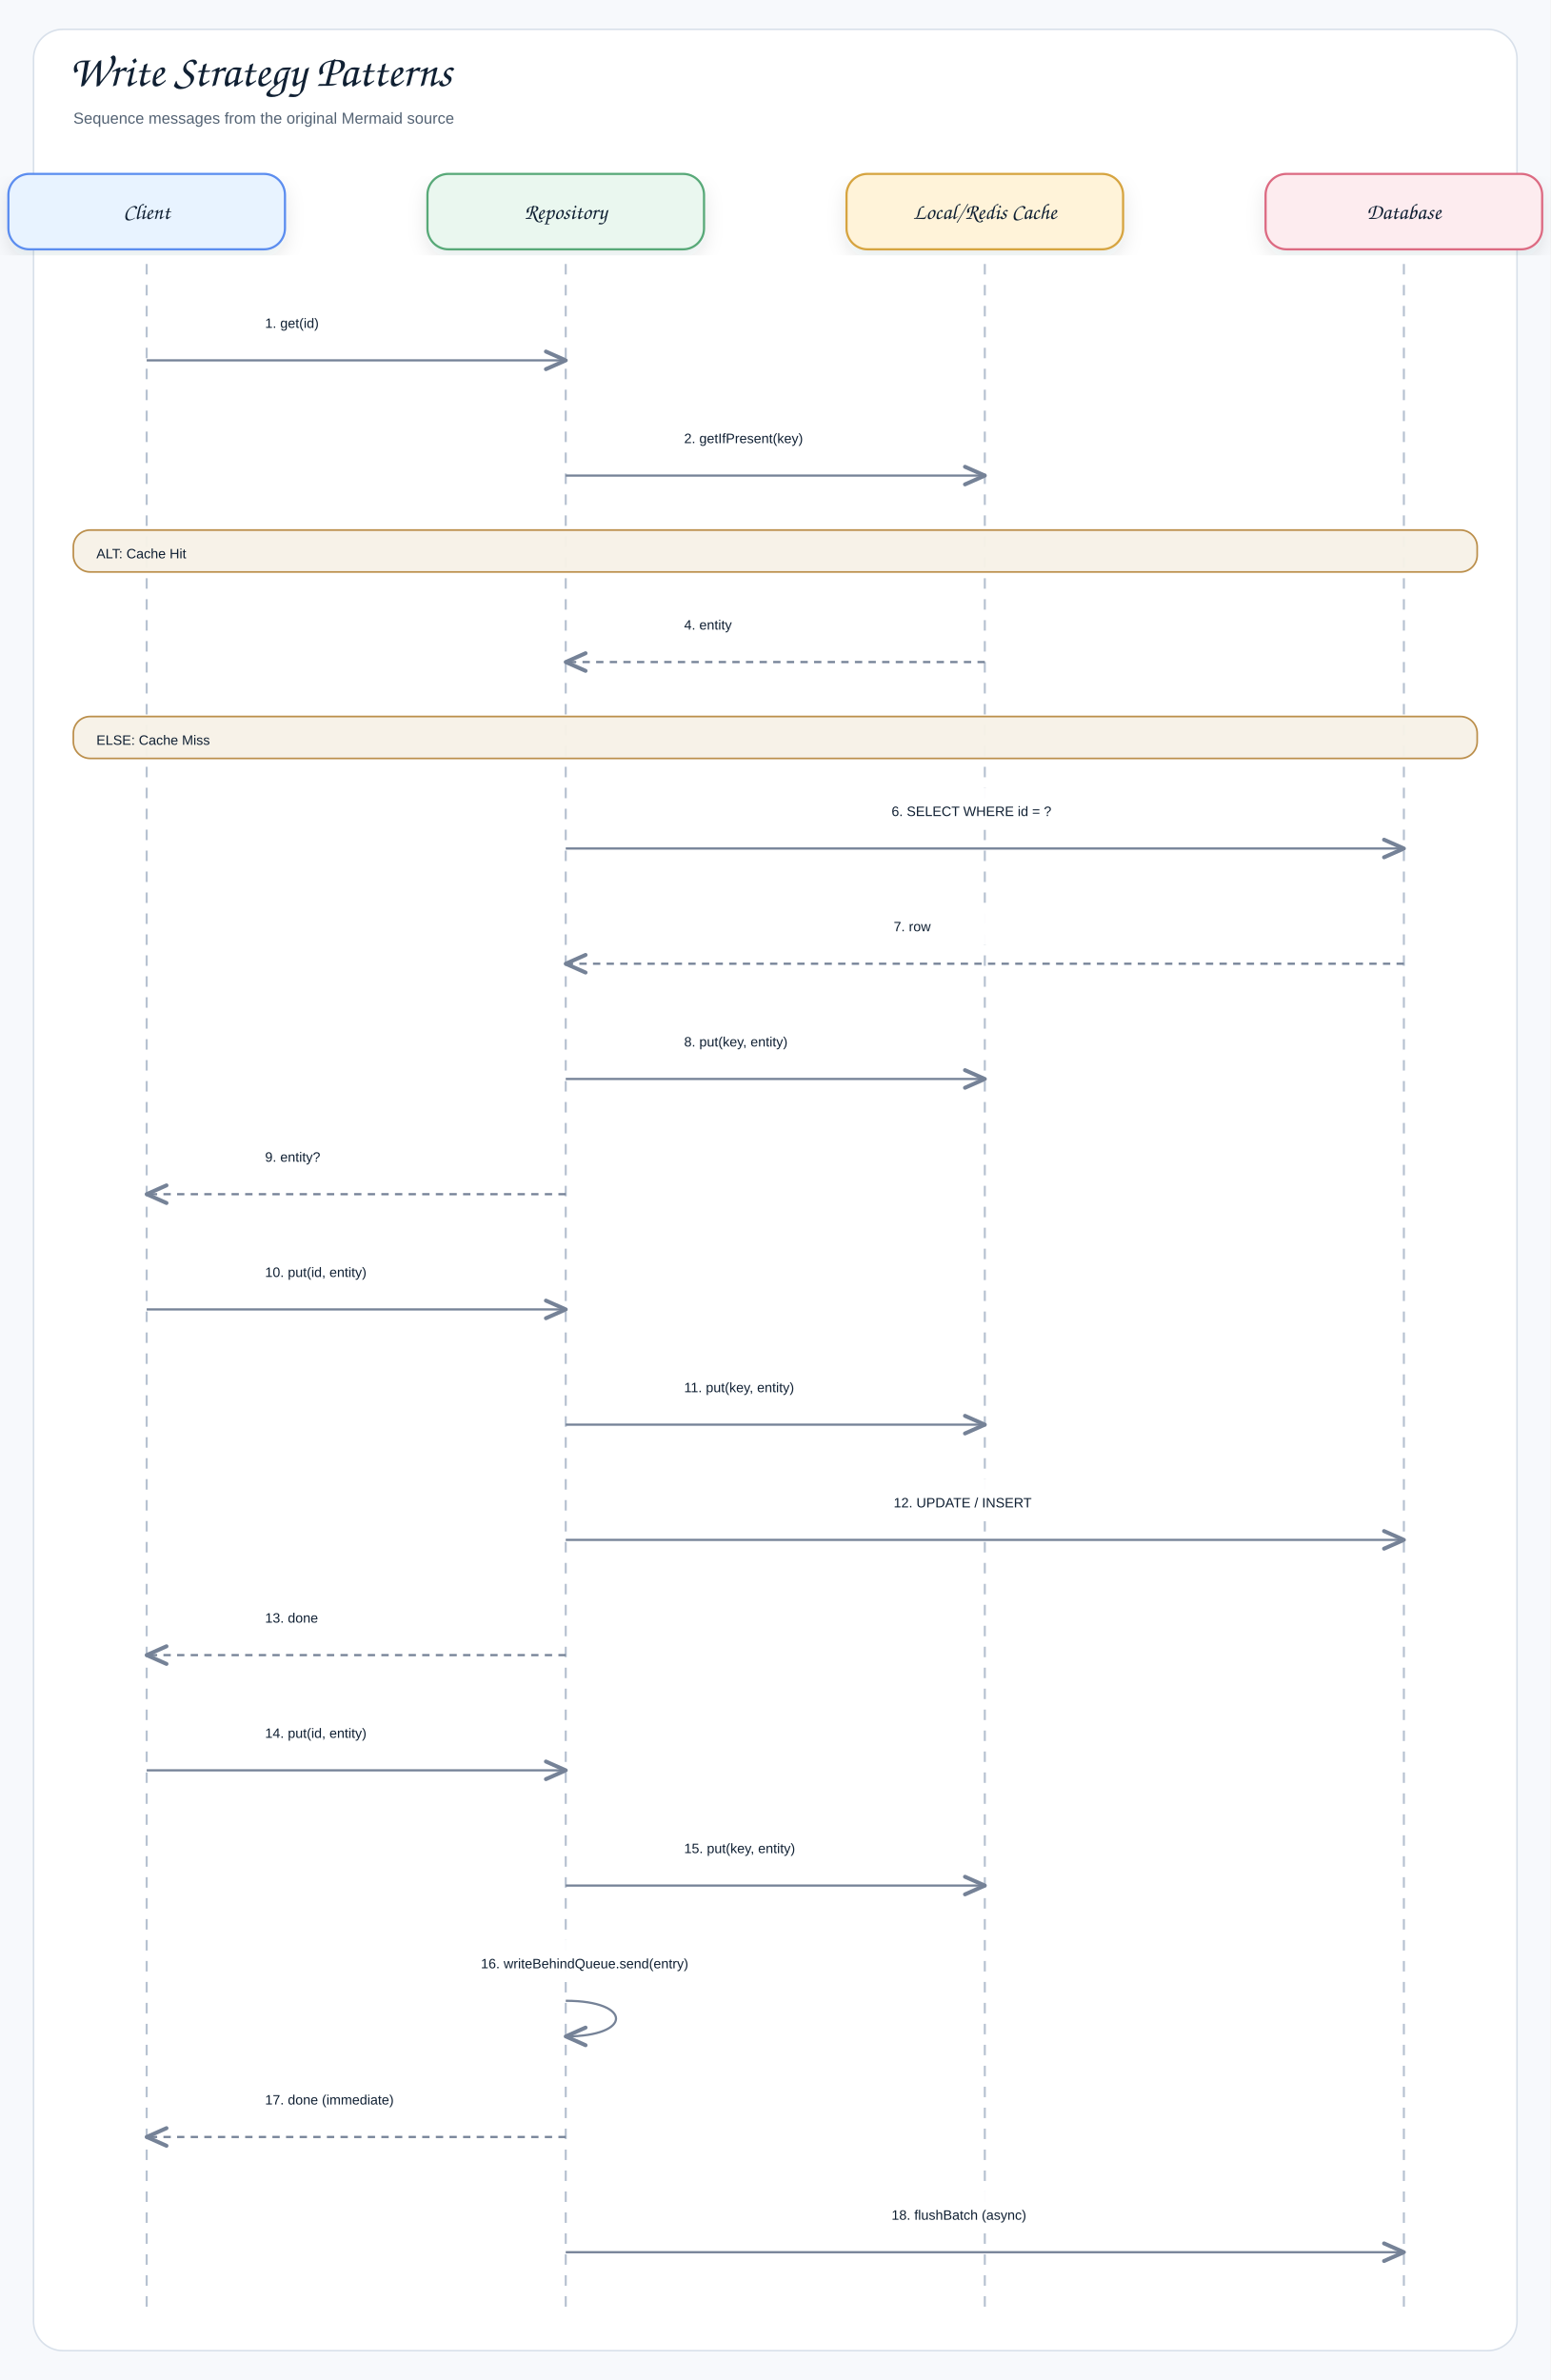
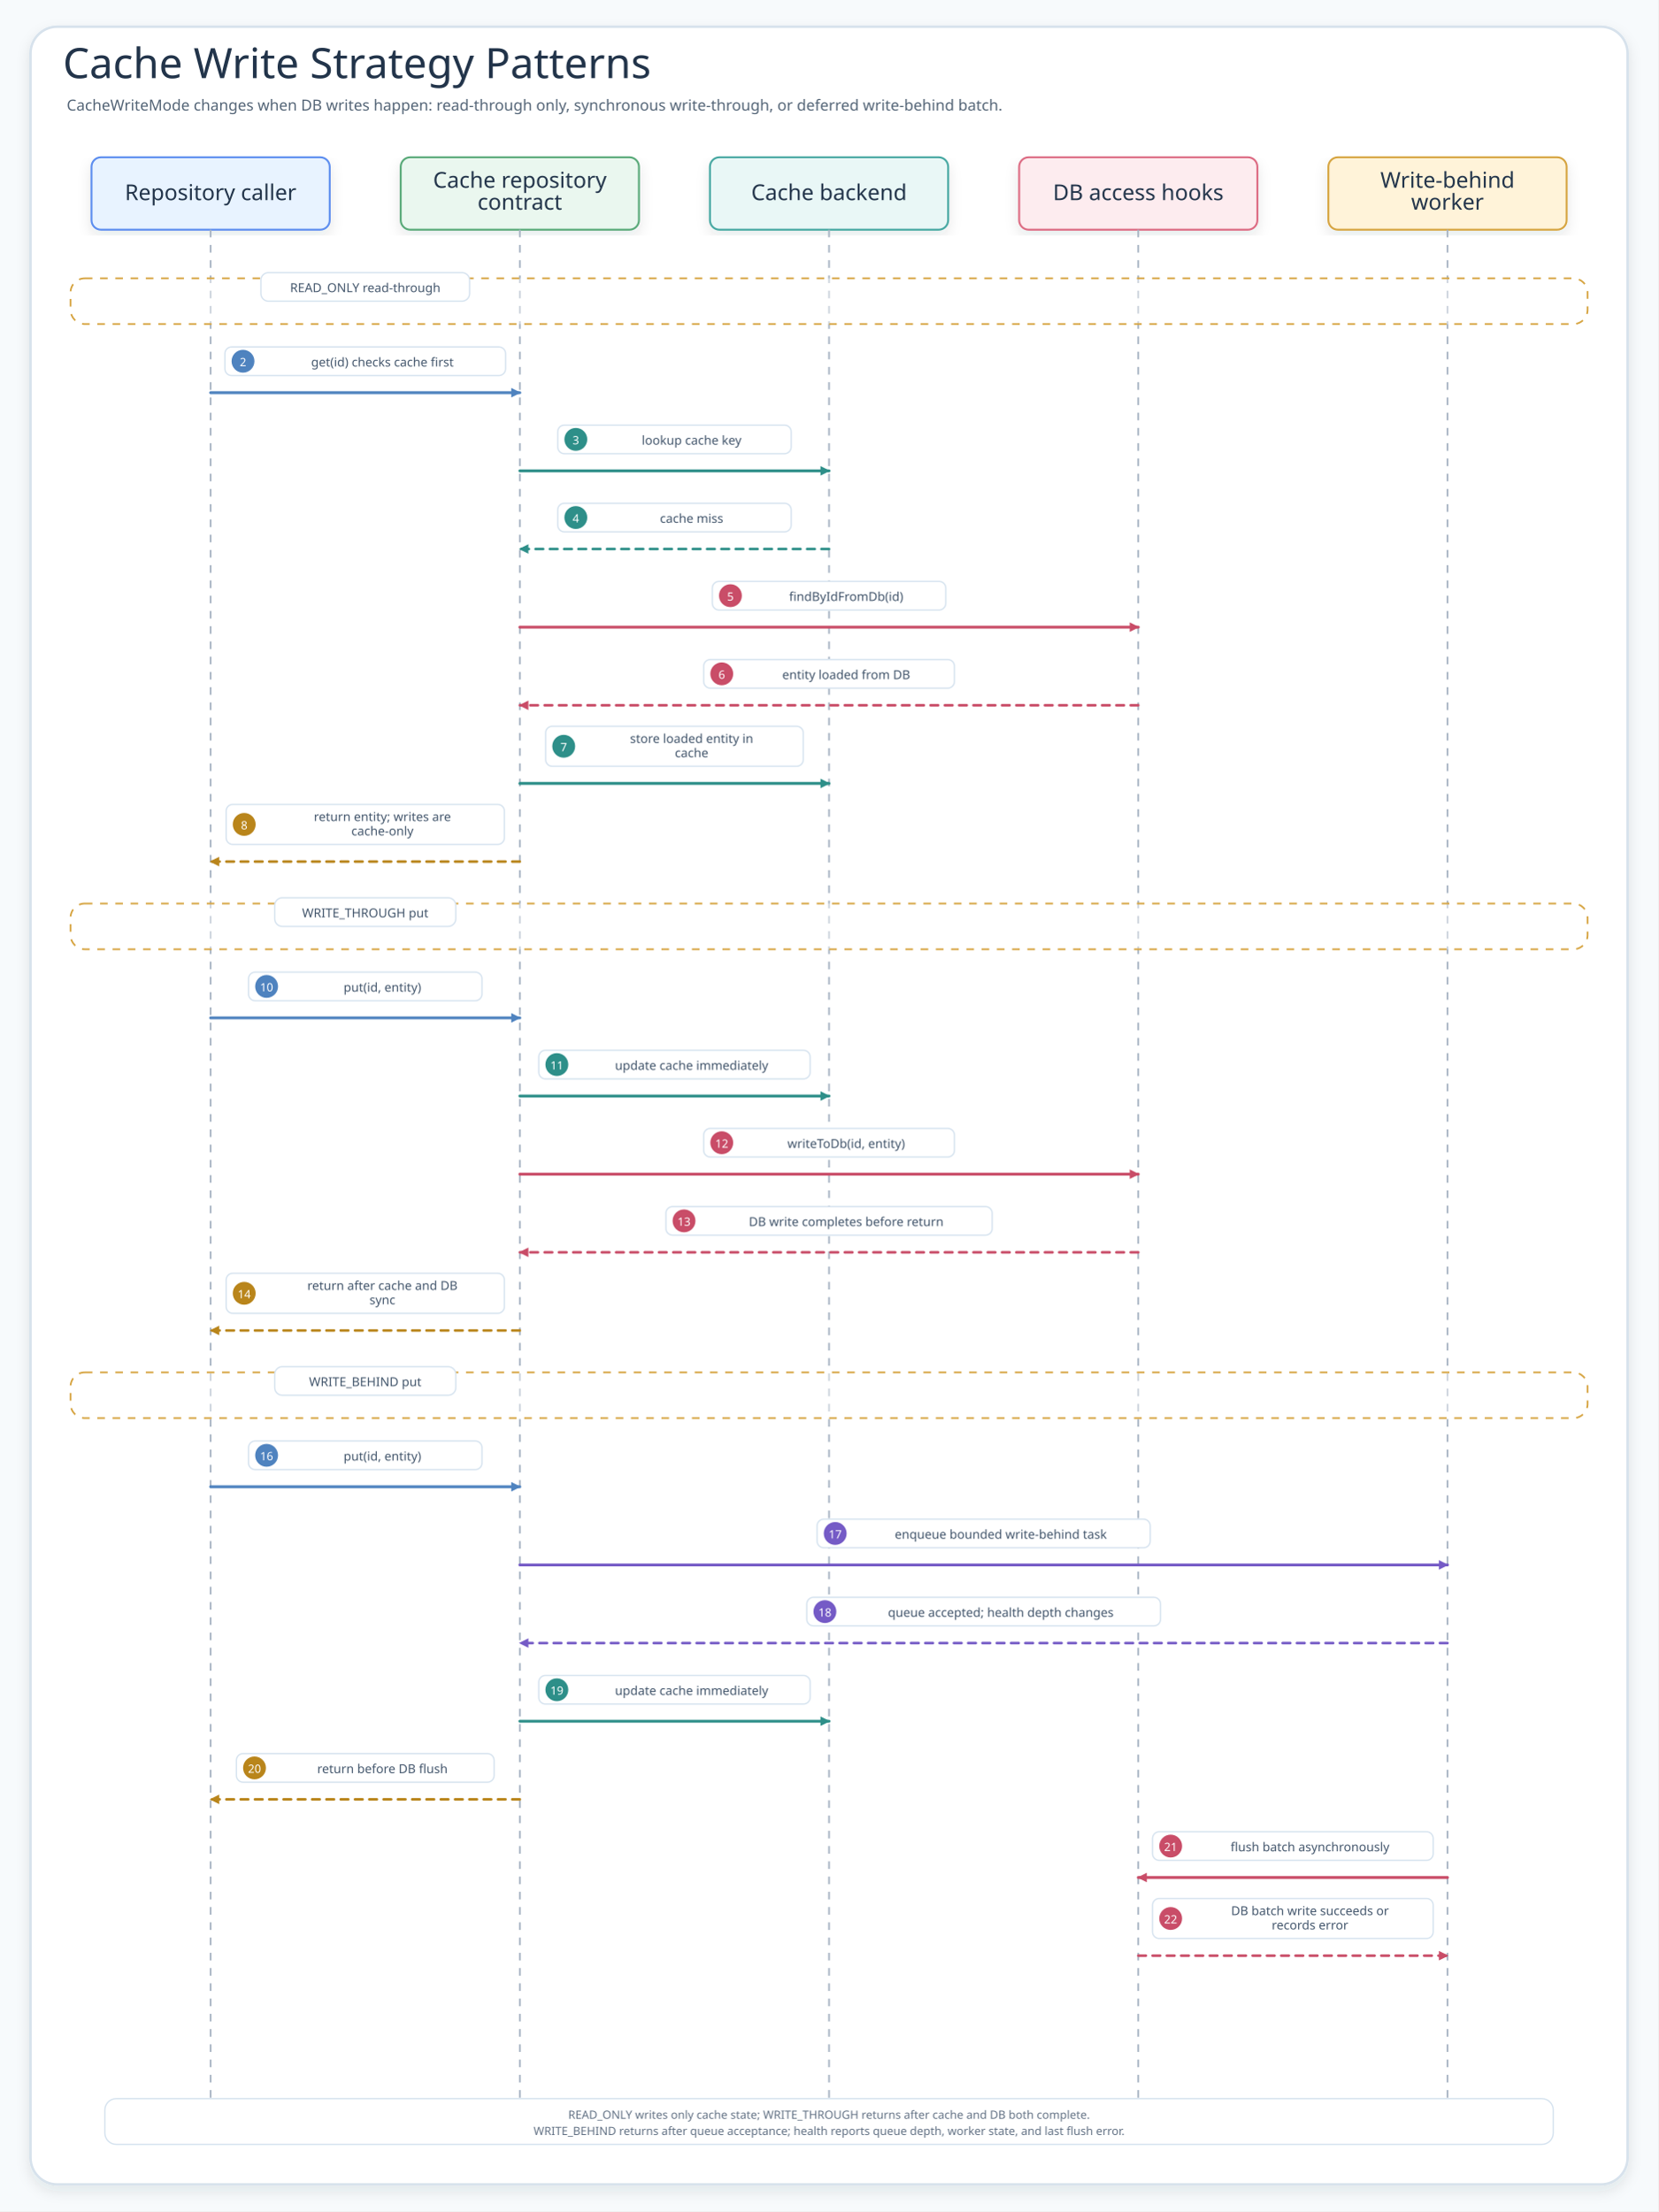
- <svg xmlns="http://www.w3.org/2000/svg" width="1480" height="2272" viewBox="0 0 1480 2272" role="img" aria-label="Write Strategy Patterns">
+ <svg xmlns="http://www.w3.org/2000/svg" width="1740" height="2320" viewBox="0 0 1740 2320" role="img" aria-labelledby="title desc">
  <defs>
+     <marker id="seqArrow-call" viewBox="0 0 10 10" markerWidth="10" markerHeight="10" refX="9" refY="5" orient="auto" markerUnits="userSpaceOnUse">
+       <path d="M 0 0 L 10 5 L 0 10 Z" fill="#4F83BF" />
+     </marker>
+     <marker id="seqArrow-scoped" viewBox="0 0 10 10" markerWidth="10" markerHeight="10" refX="9" refY="5" orient="auto" markerUnits="userSpaceOnUse">
+       <path d="M 0 0 L 10 5 L 0 10 Z" fill="#755BC6" />
+     </marker>
+     <marker id="seqArrow-thread" viewBox="0 0 10 10" markerWidth="10" markerHeight="10" refX="9" refY="5" orient="auto" markerUnits="userSpaceOnUse">
+       <path d="M 0 0 L 10 5 L 0 10 Z" fill="#2E8F89" />
+     </marker>
+     <marker id="seqArrow-restore" viewBox="0 0 10 10" markerWidth="10" markerHeight="10" refX="9" refY="5" orient="auto" markerUnits="userSpaceOnUse">
+       <path d="M 0 0 L 10 5 L 0 10 Z" fill="#3E9868" />
+     </marker>
+     <marker id="seqArrow-fallback" viewBox="0 0 10 10" markerWidth="10" markerHeight="10" refX="9" refY="5" orient="auto" markerUnits="userSpaceOnUse">
+       <path d="M 0 0 L 10 5 L 0 10 Z" fill="#B9851B" />
+     </marker>
+     <marker id="seqArrow-audit" viewBox="0 0 10 10" markerWidth="10" markerHeight="10" refX="9" refY="5" orient="auto" markerUnits="userSpaceOnUse">
+       <path d="M 0 0 L 10 5 L 0 10 Z" fill="#C94D68" />
+     </marker>
+     <marker id="seqArrow-neutral" viewBox="0 0 10 10" markerWidth="10" markerHeight="10" refX="9" refY="5" orient="auto" markerUnits="userSpaceOnUse">
+       <path d="M 0 0 L 10 5 L 0 10 Z" fill="#758297" />
+     </marker>
    <filter id="shadow" x="-8%" y="-8%" width="116%" height="116%">
-       <feDropShadow dx="0" dy="8" stdDeviation="9" flood-color="#1f2937" flood-opacity="0.10" />
+       <feDropShadow dx="0" dy="6" stdDeviation="7" flood-color="#203040" flood-opacity="0.10" />
    </filter>
-     <marker id="openArrow" markerWidth="12" markerHeight="10" refX="10" refY="5" orient="auto" markerUnits="strokeWidth">
-       <path d="M 1 1 L 10 5 L 1 9" fill="none" stroke="#758297" stroke-width="1.8" stroke-linecap="round" stroke-linejoin="round" />
-     </marker>
-     <marker id="inherit" markerWidth="14" markerHeight="12" refX="12" refY="6" orient="auto" markerUnits="strokeWidth">
-       <path d="M 0 1 L 12 6 L 0 11 Z" fill="#ffffff" stroke="#758297" stroke-width="1.8" />
-     </marker>
    <style>
-     .canvas{fill:#f7f9fc}.frame{fill:#fff;stroke:#d8e0ea;stroke-width:1.5}
-     .title{font-family:"Architects Daughter","Comic Sans MS","Comic Sans",cursive;font-size:43px;font-weight:400;fill:#102033}
-     .subtitle{font-family:"Comic Sans MS","Comic Sans","Comic Neue",Arial,sans-serif;font-size:15px;font-weight:400;fill:#536273}
-     .label{font-family:"Architects Daughter","Comic Sans MS","Comic Sans",cursive;font-size:25px;font-weight:400;fill:#102033}
-     .smallLabel{font-family:"Architects Daughter","Comic Sans MS","Comic Sans",cursive;font-size:21px;font-weight:400;fill:#102033}
-     .mono{font-family:"Comic Sans MS","Comic Sans","Comic Neue",Arial,sans-serif;font-size:12px;font-weight:400;fill:#102033}
-     .small{font-family:"Comic Sans MS","Comic Sans","Comic Neue",Arial,sans-serif;font-size:12px;font-weight:400;fill:#536273}
-     .strong{font-family:"Comic Sans MS","Comic Sans","Comic Neue",Arial,sans-serif;font-size:13px;font-weight:400;fill:#102033}
-     .card{stroke-width:2.1;filter:url(#shadow)}.compartment{stroke-width:1.5;fill:none}
-     .line{stroke:#758297;stroke-width:2.1;fill:none;marker-end:url(#openArrow)}
-     .plainLine{stroke:#758297;stroke-width:2.1;fill:none}
-     .dashed{stroke:#758297;stroke-width:2.1;stroke-dasharray:7 6;fill:none;marker-end:url(#openArrow)}
-     .inheritLine{stroke:#758297;stroke-width:2.2;fill:none;marker-end:url(#inherit)}
-     .implLine{stroke:#758297;stroke-width:2.2;stroke-dasharray:8 7;fill:none;marker-end:url(#inherit)}
-   </style>
+       .canvas{fill:#F7FAFC}.frame{fill:#FFFFFF;stroke:#D7E2EC;stroke-width:2.6;filter:url(#shadow)}
+       .title{font-family:"Architects Daughter";font-size:44px;fill:#22344A;font-weight:400}.subtitle{font-family:"Comic Mono";font-size:16px;fill:#536476;font-weight:400}
+       .card{filter:url(#shadow);stroke-width:2}.cardTitle{font-family:"Architects Daughter";font-size:23px;fill:#22344A;font-weight:400}
+       .detail{font-family:"Comic Mono";font-size:13px;fill:#42556B;font-weight:400}.small{font-family:"Comic Mono";font-size:12px;fill:#627184;font-weight:400}
+       .seq{fill:none;stroke-width:3;stroke-linecap:round}.seqReturn{fill:none;stroke-width:2.7;stroke-linecap:round;stroke-dasharray:8 7}
+       .lifeline{stroke:#A7B4C3;stroke-width:1.8;stroke-dasharray:8 8}.labelPill{fill:#FFFFFF;stroke:#D6E3EF;stroke-width:1.4}
+       .branchBox{fill:#FFFFFF;fill-opacity:.42;stroke:#D6A441;stroke-width:1.8;stroke-dasharray:8 8}.note{fill:#FFFFFF;stroke:#D6E3EF;stroke-width:1.4}
+     </style>
  </defs>
-   <rect class="canvas" width="1480" height="2272" />
-   <rect class="frame" x="32" y="28" width="1416" height="2216" rx="28" />
-   <text class="title" x="66" y="82">Write Strategy Patterns</text>
-   <text class="subtitle" x="70" y="118">Sequence messages from the original Mermaid source</text>
-   <rect class="card" x="8" y="166" width="264" height="72" rx="20" fill="#E8F3FF" stroke="#5B8DEF" />
-   <text class="smallLabel" x="140" y="209" text-anchor="middle">Client</text>
-   <line class="lifeline" x1="140" y1="252" x2="140" y2="2212" stroke="#b7c2d1" stroke-width="2" stroke-dasharray="10 10" />
-   <rect class="card" x="408" y="166" width="264" height="72" rx="20" fill="#EAF7EF" stroke="#58A978" />
-   <text class="smallLabel" x="540" y="209" text-anchor="middle">Repository</text>
-   <line class="lifeline" x1="540" y1="252" x2="540" y2="2212" stroke="#b7c2d1" stroke-width="2" stroke-dasharray="10 10" />
-   <rect class="card" x="808" y="166" width="264" height="72" rx="20" fill="#FFF3D9" stroke="#D6A441" />
-   <text class="smallLabel" x="940" y="209" text-anchor="middle">Local/Redis Cache</text>
-   <line class="lifeline" x1="940" y1="252" x2="940" y2="2212" stroke="#b7c2d1" stroke-width="2" stroke-dasharray="10 10" />
-   <rect class="card" x="1208" y="166" width="264" height="72" rx="20" fill="#FDECEF" stroke="#DC6B82" />
-   <text class="smallLabel" x="1340" y="209" text-anchor="middle">Database</text>
-   <line class="lifeline" x1="1340" y1="252" x2="1340" y2="2212" stroke="#b7c2d1" stroke-width="2" stroke-dasharray="10 10" />
-   <rect x="235" y="286" width="210" height="40" rx="12" fill="#ffffff" opacity="0.97" />
-   <text class="strong" x="253" y="313" text-anchor="start">1. get(id)</text>
-   <path class="line" d="M140 344 L540 344" />
-   <rect x="635" y="396" width="210" height="40" rx="12" fill="#ffffff" opacity="0.97" />
-   <text class="strong" x="653" y="423" text-anchor="start">2. getIfPresent(key)</text>
-   <path class="line" d="M540 454 L940 454" />
-   <rect x="70" y="506" width="1340" height="40" rx="16" fill="#F7F1E7" stroke="#B88A44" stroke-width="1.6" opacity="0.96" />
-   <text class="strong" x="92" y="533" text-anchor="start">ALT: Cache Hit</text>
-   <rect x="635" y="574" width="210" height="40" rx="12" fill="#ffffff" opacity="0.97" />
-   <text class="strong" x="653" y="601" text-anchor="start">4. entity</text>
-   <path class="dashed" d="M940 632 L540 632" />
-   <rect x="70" y="684" width="1340" height="40" rx="16" fill="#F7F1E7" stroke="#B88A44" stroke-width="1.6" opacity="0.96" />
-   <text class="strong" x="92" y="711" text-anchor="start">ELSE: Cache Miss</text>
-   <rect x="833" y="752" width="214" height="40" rx="12" fill="#ffffff" opacity="0.97" />
-   <text class="strong" x="851" y="779" text-anchor="start">6. SELECT WHERE id = ?</text>
-   <path class="line" d="M540 810 L1340 810" />
-   <rect x="835" y="862" width="210" height="40" rx="12" fill="#ffffff" opacity="0.97" />
-   <text class="strong" x="853" y="889" text-anchor="start">7. row</text>
-   <path class="dashed" d="M1340 920 L540 920" />
-   <rect x="635" y="972" width="210" height="40" rx="12" fill="#ffffff" opacity="0.97" />
-   <text class="strong" x="653" y="999" text-anchor="start">8. put(key, entity)</text>
-   <path class="line" d="M540 1030 L940 1030" />
-   <rect x="235" y="1082" width="210" height="40" rx="12" fill="#ffffff" opacity="0.97" />
-   <text class="strong" x="253" y="1109" text-anchor="start">9. entity?</text>
-   <path class="dashed" d="M540 1140 L140 1140" />
-   <rect x="235" y="1192" width="210" height="40" rx="12" fill="#ffffff" opacity="0.97" />
-   <text class="strong" x="253" y="1219" text-anchor="start">10. put(id, entity)</text>
-   <path class="line" d="M140 1250 L540 1250" />
-   <rect x="635" y="1302" width="210" height="40" rx="12" fill="#ffffff" opacity="0.97" />
-   <text class="strong" x="653" y="1329" text-anchor="start">11. put(key, entity)</text>
-   <path class="line" d="M540 1360 L940 1360" />
-   <rect x="835" y="1412" width="210" height="40" rx="12" fill="#ffffff" opacity="0.97" />
-   <text class="strong" x="853" y="1439" text-anchor="start">12. UPDATE / INSERT</text>
-   <path class="line" d="M540 1470 L1340 1470" />
-   <rect x="235" y="1522" width="210" height="40" rx="12" fill="#ffffff" opacity="0.97" />
-   <text class="strong" x="253" y="1549" text-anchor="start">13. done</text>
-   <path class="dashed" d="M540 1580 L140 1580" />
-   <rect x="235" y="1632" width="210" height="40" rx="12" fill="#ffffff" opacity="0.97" />
-   <text class="strong" x="253" y="1659" text-anchor="start">14. put(id, entity)</text>
-   <path class="line" d="M140 1690 L540 1690" />
-   <rect x="635" y="1742" width="210" height="40" rx="12" fill="#ffffff" opacity="0.97" />
-   <text class="strong" x="653" y="1769" text-anchor="start">15. put(key, entity)</text>
-   <path class="line" d="M540 1800 L940 1800" />
-   <rect x="441" y="1852" width="294" height="40" rx="12" fill="#ffffff" opacity="0.97" />
-   <text class="strong" x="459" y="1879" text-anchor="start">16. writeBehindQueue.send(entry)</text>
-   <path class="line" d="M540 1910 C604 1910 604 1944 540 1944" />
-   <rect x="235" y="1982" width="210" height="40" rx="12" fill="#ffffff" opacity="0.97" />
-   <text class="strong" x="253" y="2009" text-anchor="start">17. done (immediate)</text>
-   <path class="dashed" d="M540 2040 L140 2040" />
-   <rect x="833" y="2092" width="214" height="40" rx="12" fill="#ffffff" opacity="0.97" />
-   <text class="strong" x="851" y="2119" text-anchor="start">18. flushBatch (async)</text>
-   <path class="line" d="M540 2150 L1340 2150" />
+   <rect class="canvas" width="1740" height="2320" />
+   <rect class="frame" x="32" y="28" width="1676" height="2264" rx="28" />
+   <text class="title" x="66" y="82">Cache Write Strategy Patterns</text>
+   <text class="subtitle" x="70" y="116">CacheWriteMode changes when DB writes happen: read-through only, synchronous write-through, or deferred write-behind batch.</text>
+   <g id="participant-caller">
+     <rect class="card" x="96" y="165" width="250" height="76" rx="10" fill="#E8F3FF" stroke="#5B8DEF" />
+     <text class="cardTitle" x="221" y="210" text-anchor="middle">Repository caller</text>
+     <line class="lifeline" x1="221" y1="241" x2="221" y2="2226" />
+   </g>
+   <g id="participant-repo">
+     <rect class="card" x="420.5" y="165" width="250" height="76" rx="10" fill="#EAF7EF" stroke="#58A978" />
+     <text class="cardTitle" x="545.5" y="197" text-anchor="middle">Cache repository</text>
+     <text class="cardTitle" x="545.5" y="220" text-anchor="middle">contract</text>
+     <line class="lifeline" x1="545.5" y1="241" x2="545.5" y2="2226" />
+   </g>
+   <g id="participant-cache">
+     <rect class="card" x="745" y="165" width="250" height="76" rx="10" fill="#E9F7F6" stroke="#45A7A1" />
+     <text class="cardTitle" x="870" y="210" text-anchor="middle">Cache backend</text>
+     <line class="lifeline" x1="870" y1="241" x2="870" y2="2226" />
+   </g>
+   <g id="participant-db">
+     <rect class="card" x="1069.5" y="165" width="250" height="76" rx="10" fill="#FDECEF" stroke="#DC6B82" />
+     <text class="cardTitle" x="1194.5" y="210" text-anchor="middle">DB access hooks</text>
+     <line class="lifeline" x1="1194.5" y1="241" x2="1194.5" y2="2226" />
+   </g>
+   <g id="participant-worker">
+     <rect class="card" x="1394" y="165" width="250" height="76" rx="10" fill="#FFF3D9" stroke="#D6A441" />
+     <text class="cardTitle" x="1519" y="197" text-anchor="middle">Write-behind</text>
+     <text class="cardTitle" x="1519" y="220" text-anchor="middle">worker</text>
+     <line class="lifeline" x1="1519" y1="241" x2="1519" y2="2226" />
+   </g>
+   <g>
+     <rect class="branchBox" x="74" y="292" width="1592" height="48" rx="15" />
+     <rect class="labelPill" x="273.75" y="286" width="219" height="30" rx="8" />
+     <text class="detail" x="383.25" y="302" text-anchor="middle" dominant-baseline="middle">READ_ONLY read-through</text>
+   </g>
+   <g id="m2">
+     <rect class="labelPill" x="236" y="364" width="294.5" height="30" rx="7" />
+     <circle cx="255" cy="379" r="12" fill="#4F83BF" />
+     <text class="detail" x="255" y="380" text-anchor="middle" dominant-baseline="middle" style="fill:#fff;font-size:12px">2</text>
+     <text class="detail" x="401.25" y="380" text-anchor="middle" dominant-baseline="middle">get(id) checks cache first</text>
+     <path class="seq" d="M221 412 L545.5 412" stroke="#4F83BF" marker-end="url(#seqArrow-call)" />
+   </g>
+   <g id="m3">
+     <rect class="labelPill" x="585.25" y="446" width="245" height="30" rx="7" />
+     <circle cx="604.25" cy="461" r="12" fill="#2E8F89" />
+     <text class="detail" x="604.25" y="462" text-anchor="middle" dominant-baseline="middle" style="fill:#fff;font-size:12px">3</text>
+     <text class="detail" x="725.75" y="462" text-anchor="middle" dominant-baseline="middle">lookup cache key</text>
+     <path class="seq" d="M545.5 494 L870 494" stroke="#2E8F89" marker-end="url(#seqArrow-thread)" />
+   </g>
+   <g id="m4">
+     <rect class="labelPill" x="585.25" y="528" width="245" height="30" rx="7" />
+     <circle cx="604.25" cy="543" r="12" fill="#2E8F89" />
+     <text class="detail" x="604.25" y="544" text-anchor="middle" dominant-baseline="middle" style="fill:#fff;font-size:12px">4</text>
+     <text class="detail" x="725.75" y="544" text-anchor="middle" dominant-baseline="middle">cache miss</text>
+     <path class="seqReturn" d="M870 576 L545.5 576" stroke="#2E8F89" marker-end="url(#seqArrow-thread)" />
+   </g>
+   <g id="m5">
+     <rect class="labelPill" x="747.5" y="610" width="245" height="30" rx="7" />
+     <circle cx="766.5" cy="625" r="12" fill="#C94D68" />
+     <text class="detail" x="766.5" y="626" text-anchor="middle" dominant-baseline="middle" style="fill:#fff;font-size:12px">5</text>
+     <text class="detail" x="888" y="626" text-anchor="middle" dominant-baseline="middle">findByIdFromDb(id)</text>
+     <path class="seq" d="M545.5 658 L1194.5 658" stroke="#C94D68" marker-end="url(#seqArrow-audit)" />
+   </g>
+   <g id="m6">
+     <rect class="labelPill" x="738.4" y="692" width="263.2" height="30" rx="7" />
+     <circle cx="757.4" cy="707" r="12" fill="#C94D68" />
+     <text class="detail" x="757.4" y="708" text-anchor="middle" dominant-baseline="middle" style="fill:#fff;font-size:12px">6</text>
+     <text class="detail" x="888" y="708" text-anchor="middle" dominant-baseline="middle">entity loaded from DB</text>
+     <path class="seqReturn" d="M1194.5 740 L545.5 740" stroke="#C94D68" marker-end="url(#seqArrow-audit)" />
+   </g>
+   <g id="m7">
+     <rect class="labelPill" x="572.55" y="762" width="270.4" height="42" rx="7" />
+     <circle cx="591.55" cy="783" r="12" fill="#2E8F89" />
+     <text class="detail" x="591.55" y="784" text-anchor="middle" dominant-baseline="middle" style="fill:#fff;font-size:12px">7</text>
+     <text class="detail" x="725.75" y="775" text-anchor="middle" dominant-baseline="middle">store loaded entity in</text>
+     <text class="detail" x="725.75" y="790" text-anchor="middle" dominant-baseline="middle">cache</text>
+     <path class="seq" d="M545.5 822 L870 822" stroke="#2E8F89" marker-end="url(#seqArrow-thread)" />
+   </g>
+   <g id="m8">
+     <rect class="labelPill" x="237.25" y="844" width="292" height="42" rx="7" />
+     <circle cx="256.25" cy="865" r="12" fill="#B9851B" />
+     <text class="detail" x="256.25" y="866" text-anchor="middle" dominant-baseline="middle" style="fill:#fff;font-size:12px">8</text>
+     <text class="detail" x="401.25" y="857" text-anchor="middle" dominant-baseline="middle">return entity; writes are</text>
+     <text class="detail" x="401.25" y="872" text-anchor="middle" dominant-baseline="middle">cache-only</text>
+     <path class="seqReturn" d="M545.5 904 L221 904" stroke="#B9851B" marker-end="url(#seqArrow-fallback)" />
+   </g>
+   <g>
+     <rect class="branchBox" x="74" y="948" width="1592" height="48" rx="15" />
+     <rect class="labelPill" x="288.25" y="942" width="190" height="30" rx="8" />
+     <text class="detail" x="383.25" y="958" text-anchor="middle" dominant-baseline="middle">WRITE_THROUGH put</text>
+   </g>
+   <g id="m10">
+     <rect class="labelPill" x="260.75" y="1020" width="245" height="30" rx="7" />
+     <circle cx="279.75" cy="1035" r="12" fill="#4F83BF" />
+     <text class="detail" x="279.75" y="1036" text-anchor="middle" dominant-baseline="middle" style="fill:#fff;font-size:12px">10</text>
+     <text class="detail" x="401.25" y="1036" text-anchor="middle" dominant-baseline="middle">put(id, entity)</text>
+     <path class="seq" d="M221 1068 L545.5 1068" stroke="#4F83BF" marker-end="url(#seqArrow-call)" />
+   </g>
+   <g id="m11">
+     <rect class="labelPill" x="565.35" y="1102" width="284.8" height="30" rx="7" />
+     <circle cx="584.35" cy="1117" r="12" fill="#2E8F89" />
+     <text class="detail" x="584.35" y="1118" text-anchor="middle" dominant-baseline="middle" style="fill:#fff;font-size:12px">11</text>
+     <text class="detail" x="725.75" y="1118" text-anchor="middle" dominant-baseline="middle">update cache immediately</text>
+     <path class="seq" d="M545.5 1150 L870 1150" stroke="#2E8F89" marker-end="url(#seqArrow-thread)" />
+   </g>
+   <g id="m12">
+     <rect class="labelPill" x="738.4" y="1184" width="263.2" height="30" rx="7" />
+     <circle cx="757.4" cy="1199" r="12" fill="#C94D68" />
+     <text class="detail" x="757.4" y="1200" text-anchor="middle" dominant-baseline="middle" style="fill:#fff;font-size:12px">12</text>
+     <text class="detail" x="888" y="1200" text-anchor="middle" dominant-baseline="middle">writeToDb(id, entity)</text>
+     <path class="seq" d="M545.5 1232 L1194.5 1232" stroke="#C94D68" marker-end="url(#seqArrow-audit)" />
+   </g>
+   <g id="m13">
+     <rect class="labelPill" x="698.8" y="1266" width="342.4" height="30" rx="7" />
+     <circle cx="717.8" cy="1281" r="12" fill="#C94D68" />
+     <text class="detail" x="717.8" y="1282" text-anchor="middle" dominant-baseline="middle" style="fill:#fff;font-size:12px">13</text>
+     <text class="detail" x="888" y="1282" text-anchor="middle" dominant-baseline="middle">DB write completes before return</text>
+     <path class="seqReturn" d="M1194.5 1314 L545.5 1314" stroke="#C94D68" marker-end="url(#seqArrow-audit)" />
+   </g>
+   <g id="m14">
+     <rect class="labelPill" x="237.25" y="1336" width="292" height="42" rx="7" />
+     <circle cx="256.25" cy="1357" r="12" fill="#B9851B" />
+     <text class="detail" x="256.25" y="1358" text-anchor="middle" dominant-baseline="middle" style="fill:#fff;font-size:12px">14</text>
+     <text class="detail" x="401.25" y="1349" text-anchor="middle" dominant-baseline="middle">return after cache and DB</text>
+     <text class="detail" x="401.25" y="1364" text-anchor="middle" dominant-baseline="middle">sync</text>
+     <path class="seqReturn" d="M545.5 1396 L221 1396" stroke="#B9851B" marker-end="url(#seqArrow-fallback)" />
+   </g>
+   <g>
+     <rect class="branchBox" x="74" y="1440" width="1592" height="48" rx="15" />
+     <rect class="labelPill" x="288.25" y="1434" width="190" height="30" rx="8" />
+     <text class="detail" x="383.25" y="1450" text-anchor="middle" dominant-baseline="middle">WRITE_BEHIND put</text>
+   </g>
+   <g id="m16">
+     <rect class="labelPill" x="260.75" y="1512" width="245" height="30" rx="7" />
+     <circle cx="279.75" cy="1527" r="12" fill="#4F83BF" />
+     <text class="detail" x="279.75" y="1528" text-anchor="middle" dominant-baseline="middle" style="fill:#fff;font-size:12px">16</text>
+     <text class="detail" x="401.25" y="1528" text-anchor="middle" dominant-baseline="middle">put(id, entity)</text>
+     <path class="seq" d="M221 1560 L545.5 1560" stroke="#4F83BF" marker-end="url(#seqArrow-call)" />
+   </g>
+   <g id="m17">
+     <rect class="labelPill" x="857.45" y="1594" width="349.6" height="30" rx="7" />
+     <circle cx="876.45" cy="1609" r="12" fill="#755BC6" />
+     <text class="detail" x="876.45" y="1610" text-anchor="middle" dominant-baseline="middle" style="fill:#fff;font-size:12px">17</text>
+     <text class="detail" x="1050.25" y="1610" text-anchor="middle" dominant-baseline="middle">enqueue bounded write-behind task</text>
+     <path class="seq" d="M545.5 1642 L1519 1642" stroke="#755BC6" marker-end="url(#seqArrow-scoped)" />
+   </g>
+   <g id="m18">
+     <rect class="labelPill" x="846.65" y="1676" width="371.2" height="30" rx="7" />
+     <circle cx="865.65" cy="1691" r="12" fill="#755BC6" />
+     <text class="detail" x="865.65" y="1692" text-anchor="middle" dominant-baseline="middle" style="fill:#fff;font-size:12px">18</text>
+     <text class="detail" x="1050.25" y="1692" text-anchor="middle" dominant-baseline="middle">queue accepted; health depth changes</text>
+     <path class="seqReturn" d="M1519 1724 L545.5 1724" stroke="#755BC6" marker-end="url(#seqArrow-scoped)" />
+   </g>
+   <g id="m19">
+     <rect class="labelPill" x="565.35" y="1758" width="284.8" height="30" rx="7" />
+     <circle cx="584.35" cy="1773" r="12" fill="#2E8F89" />
+     <text class="detail" x="584.35" y="1774" text-anchor="middle" dominant-baseline="middle" style="fill:#fff;font-size:12px">19</text>
+     <text class="detail" x="725.75" y="1774" text-anchor="middle" dominant-baseline="middle">update cache immediately</text>
+     <path class="seq" d="M545.5 1806 L870 1806" stroke="#2E8F89" marker-end="url(#seqArrow-thread)" />
+   </g>
+   <g id="m20">
+     <rect class="labelPill" x="248.05" y="1840" width="270.4" height="30" rx="7" />
+     <circle cx="267.05" cy="1855" r="12" fill="#B9851B" />
+     <text class="detail" x="267.05" y="1856" text-anchor="middle" dominant-baseline="middle" style="fill:#fff;font-size:12px">20</text>
+     <text class="detail" x="401.25" y="1856" text-anchor="middle" dominant-baseline="middle">return before DB flush</text>
+     <path class="seqReturn" d="M545.5 1888 L221 1888" stroke="#B9851B" marker-end="url(#seqArrow-fallback)" />
+   </g>
+   <g id="m21">
+     <rect class="labelPill" x="1209.5" y="1922" width="294.5" height="30" rx="7" />
+     <circle cx="1228.5" cy="1937" r="12" fill="#C94D68" />
+     <text class="detail" x="1228.5" y="1938" text-anchor="middle" dominant-baseline="middle" style="fill:#fff;font-size:12px">21</text>
+     <text class="detail" x="1374.75" y="1938" text-anchor="middle" dominant-baseline="middle">flush batch asynchronously</text>
+     <path class="seq" d="M1519 1970 L1194.5 1970" stroke="#C94D68" marker-end="url(#seqArrow-audit)" />
+   </g>
+   <g id="m22">
+     <rect class="labelPill" x="1209.5" y="1992" width="294.5" height="42" rx="7" />
+     <circle cx="1228.5" cy="2013" r="12" fill="#C94D68" />
+     <text class="detail" x="1228.5" y="2014" text-anchor="middle" dominant-baseline="middle" style="fill:#fff;font-size:12px">22</text>
+     <text class="detail" x="1374.75" y="2005" text-anchor="middle" dominant-baseline="middle">DB batch write succeeds or</text>
+     <text class="detail" x="1374.75" y="2020" text-anchor="middle" dominant-baseline="middle">records error</text>
+     <path class="seqReturn" d="M1194.5 2052 L1519 2052" stroke="#C94D68" marker-end="url(#seqArrow-audit)" />
+   </g>
+   <g data-footer="reader-contract">
+     <rect class="note" x="110" y="2202" width="1520" height="48" rx="12" />
+     <text class="small" x="870" y="2219" text-anchor="middle" dominant-baseline="middle">READ_ONLY writes only cache state; WRITE_THROUGH returns after cache and DB both complete.</text>
+     <text class="small" x="870" y="2236" text-anchor="middle" dominant-baseline="middle">WRITE_BEHIND returns after queue acceptance; health reports queue depth, worker state, and last flush error.</text>
+   </g>
</svg>
